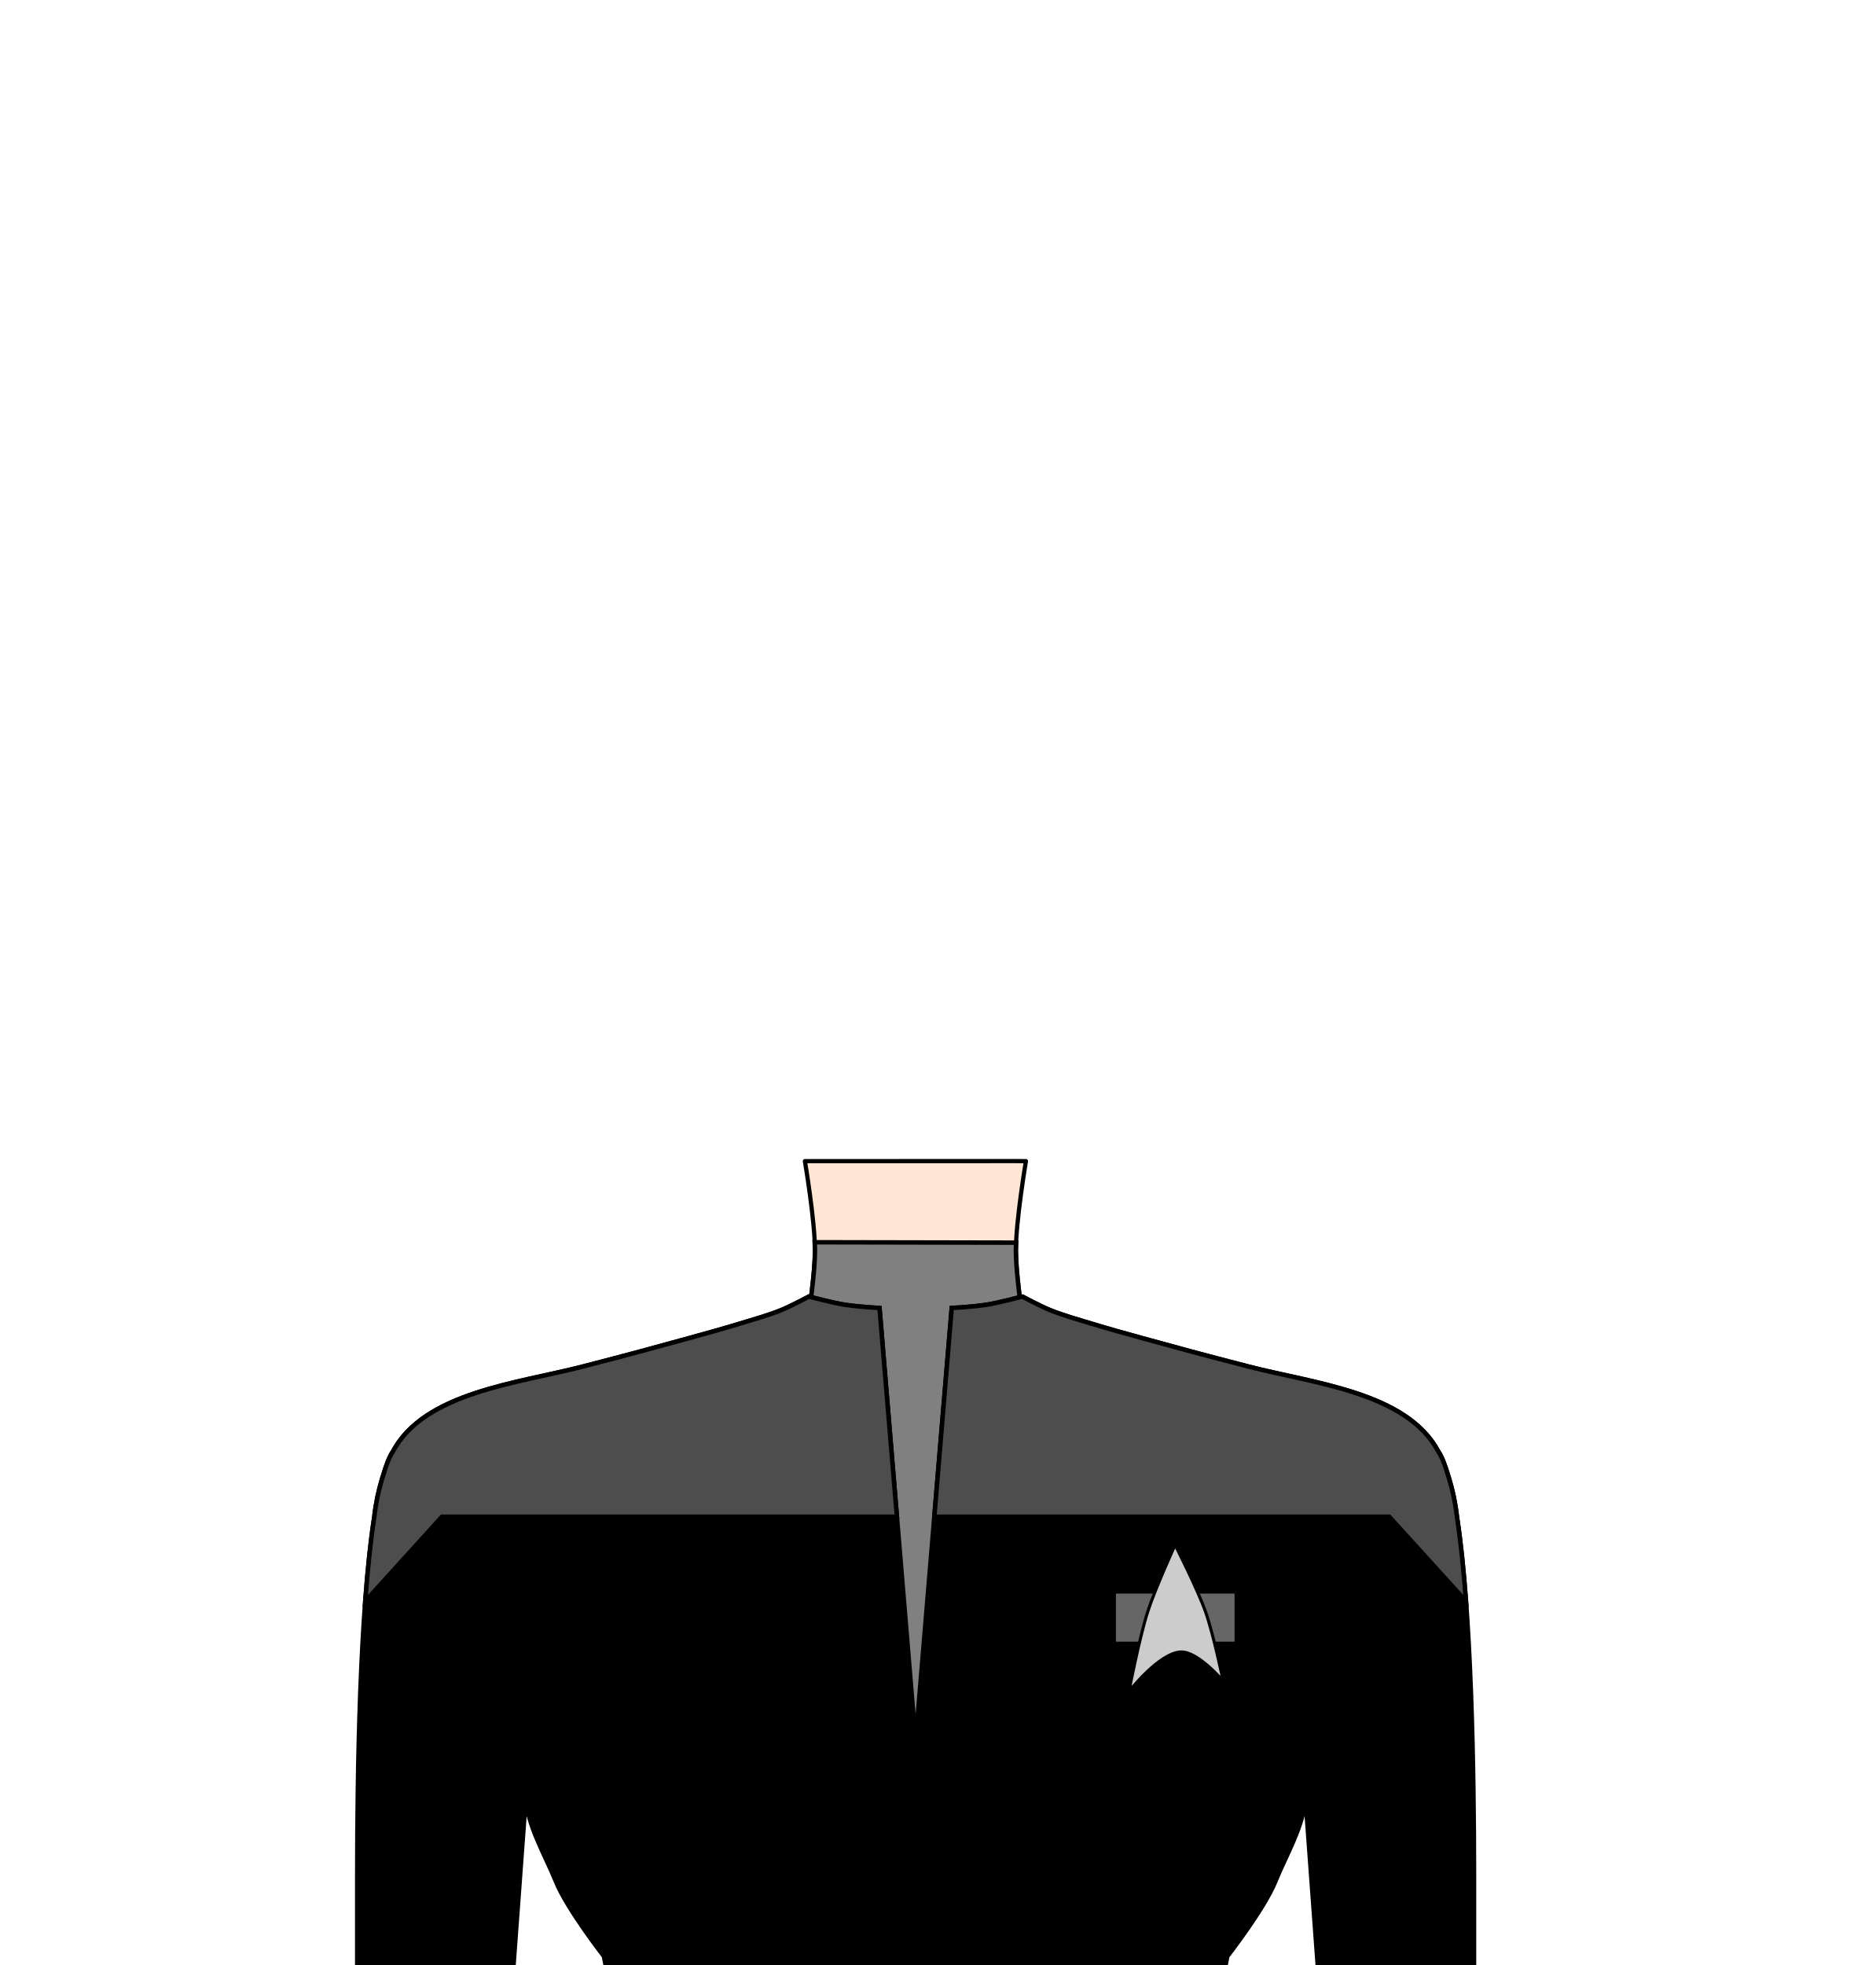
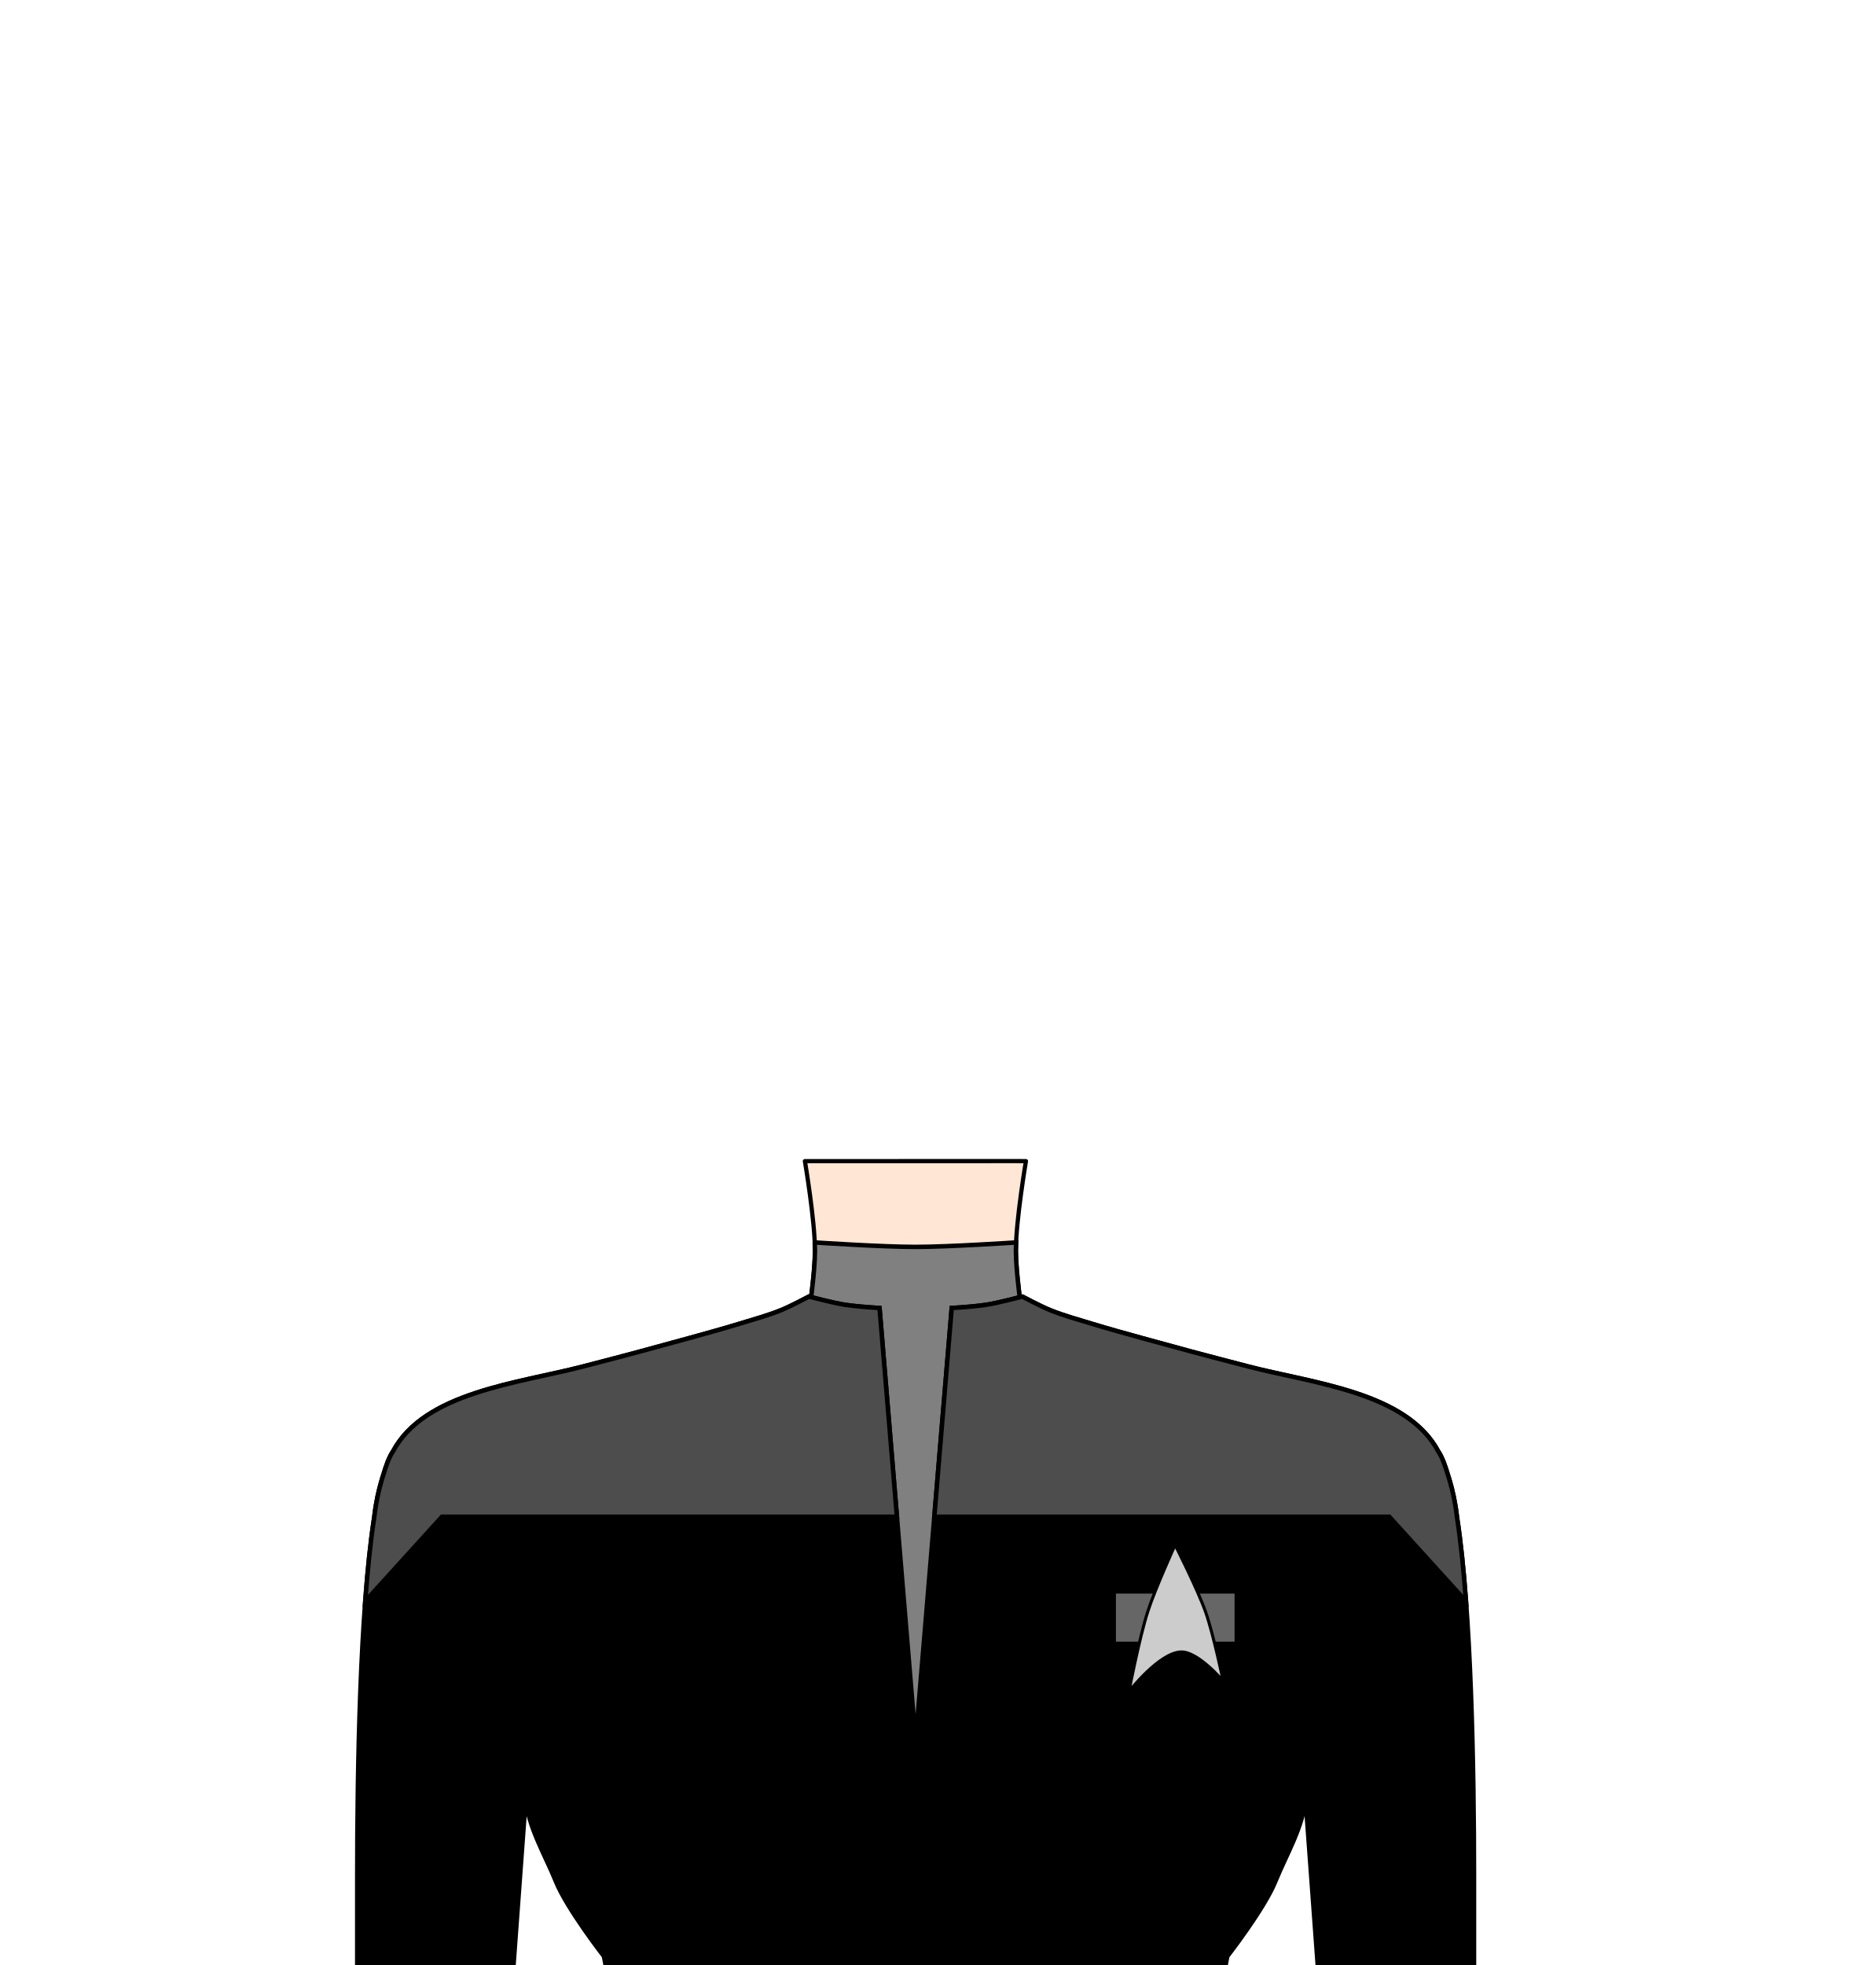
<svg xmlns="http://www.w3.org/2000/svg" width="840" height="880" viewBox="0 0 222.25 232.833" version="1.1" id="mySVG" xml:space="preserve">
  <defs id="defs2" />
  <g id="layer1">
    <path id="neck" style="fill:#ffe6d5;stroke:#000000;stroke-width:0.5;stroke-linecap:round;stroke-linejoin:round" d="m 95.382,158.75 c 0,0 1.191,-7.033 1.191,-10.583 0,-3.55 -1.191,-10.583 -1.191,-10.583 h 1.191 l 23.812,-0.007 1.191,0.007 c 0,0 -1.191,7.033 -1.191,10.583 0,3.55 1.191,10.583 1.191,10.583" />
-     <path id="path1" style="fill:#808080;stroke:#000000;stroke-width:0.529;stroke-linecap:butt;stroke-linejoin:miter;stroke-dasharray:none;stroke-opacity:1" d="m 96.547,147.194 c 0.015,0.342 0.026,0.673 0.026,0.973 0,2.539 -0.605,6.825 -0.952,9.08 l -3.801,-0.007 -0.317,54.535 34.266,0.76 -1.204,-55.231 -3.22,-0.006 c -0.346,-2.241 -0.959,-6.573 -0.959,-9.13 0,-0.286 0.01,-0.601 0.024,-0.927 z" />
+     <path id="path1" style="fill:#808080;stroke:#000000;stroke-width:0.529;stroke-linecap:butt;stroke-linejoin:miter;stroke-dasharray:none;stroke-opacity:1" d="m 96.547,147.217 c 0.015,0.342 0.026,0.65 0.026,0.949 0,2.539 -0.605,6.825 -0.952,9.08 l -3.801,-0.007 -0.317,54.535 34.266,0.76 -1.204,-55.231 -3.22,-0.006 c -0.346,-2.241 -0.959,-6.573 -0.959,-9.13 0,-0.286 0.01,-0.624 0.024,-0.95 0,0 -7.95,0.529 -11.932,0.529 -3.981,0 -11.932,-0.529 -11.932,-0.529 z" />
    <path id="path5" style="display:inline;fill:#000000;stroke:#000000;stroke-width:0.529;stroke-linecap:round;stroke-linejoin:miter;stroke-dasharray:none;stroke-opacity:1" d="m 95.864,153.627 c 0,0 -2.16,1.15 -3.292,1.609 -1.614,0.654 -3.302,1.111 -4.968,1.621 -1.956,0.598 -3.928,1.14 -5.899,1.685 -4.207,1.163 -7.118,1.952 -12.649,3.383 -7.696,1.994 -18.746,3.041 -22.49,10.054 -0.428,0.625 -0.803,1.622 -1.15,2.811 -0.054,0.165 -0.105,0.319 -0.158,0.493 -3.59e-4,0.001 -7.43e-4,0.002 -10e-4,0.004 -0.004,0.013 -0.007,0.028 -0.01,0.041 -0.373,1.247 -0.7,2.714 -0.889,4.37 -6e-5,5.3e-4 6.1e-5,10e-4 0,0.002 -0.001,0.009 -0.003,0.018 -0.005,0.027 -0.006,0.05 -0.017,0.091 -0.022,0.141 -0.001,0.013 -0.003,0.039 -0.004,0.052 -1.51e-4,0.001 -3.66e-4,0.004 -5.17e-4,0.006 -1.679,10.947 -1.994,29.679 -1.994,42.324 v 10.583 h 18.521 l 1.453,-19.818 c 0.22,3.366 2.308,6.795 3.572,9.922 1.315,3.255 5.689,8.864 5.689,8.864 l 0.199,1.032 h 11.577 25.135 0.048 25.136 11.577 l 0.199,-1.032 c 0,0 4.373,-5.609 5.689,-8.864 1.264,-3.127 3.351,-6.556 3.572,-9.922 l 1.453,19.818 h 18.521 v -10.583 c 0,-12.645 -0.315,-31.377 -1.994,-42.324 -1.5e-4,-0.002 -3.6e-4,-0.005 -5.1e-4,-0.006 -10e-4,-0.013 -0.003,-0.039 -0.004,-0.052 -0.005,-0.05 -0.016,-0.091 -0.022,-0.141 -0.002,-0.009 -0.004,-0.018 -0.005,-0.027 -7e-5,-0.001 6e-5,-0.002 0,-0.002 -0.189,-1.656 -0.516,-3.123 -0.889,-4.37 -0.003,-0.013 -0.006,-0.028 -0.01,-0.041 -3.2e-4,-0.002 -7e-4,-0.003 -10e-4,-0.004 -0.052,-0.174 -0.104,-0.328 -0.158,-0.493 -0.347,-1.189 -0.722,-2.186 -1.15,-2.811 -3.744,-7.013 -14.794,-8.06 -22.49,-10.054 -5.531,-1.431 -8.443,-2.22 -12.649,-3.383 -1.971,-0.545 -3.944,-1.087 -5.899,-1.685 -1.666,-0.509 -3.353,-0.967 -4.968,-1.621 -1.132,-0.459 -3.292,-1.609 -3.292,-1.609 0,0 -2.872,0.771 -4.34,0.989 -1.083,0.161 -2.582,0.278 -4.022,0.372 l -4.277,51.322 -4.277,-51.322 c -1.44,-0.094 -2.939,-0.211 -4.021,-0.372 -1.468,-0.218 -4.34,-0.989 -4.34,-0.989 z" />
    <rect style="opacity:0.993;fill:#666666;stroke:none;stroke-width:0.529;stroke-dasharray:none" id="rect1" width="14.06" height="5.7" x="132.238" y="188.823" />
    <path style="display:inline;fill:#cccccc;stroke:#000000;stroke-width:0.362px;stroke-linecap:butt;stroke-linejoin:miter;stroke-opacity:1" d="m 135.99,191.029 c -0.983,3.073 -2.216,9.421 -2.216,9.421 0,0 3.606,-4.657 6.201,-4.711 2.022,-0.042 4.98,3.468 4.98,3.468 0,0 -1.148,-5.525 -2.081,-8.179 -0.968,-2.754 -3.624,-7.972 -3.624,-7.972 0,0 -2.386,5.237 -3.261,7.972 z" id="path7252" />
    <path id="uniform_left" style="display:inline;fill:#4d4d4d;stroke:#000000;stroke-width:0.529;stroke-linecap:round;stroke-linejoin:miter;stroke-dasharray:none;stroke-opacity:1" d="m 95.864,153.627 c 0,0 -2.16,1.15 -3.292,1.609 -1.614,0.654 -3.302,1.111 -4.968,1.621 -1.956,0.598 -3.928,1.14 -5.899,1.685 -4.207,1.163 -7.118,1.952 -12.649,3.383 -7.696,1.994 -18.746,3.041 -22.49,10.054 -0.428,0.625 -0.803,1.622 -1.15,2.811 -0.054,0.165 -0.105,0.319 -0.158,0.493 -3.59e-4,0.001 -7.43e-4,0.002 -10e-4,0.004 -0.004,0.013 -0.007,0.028 -0.01,0.041 -0.373,1.247 -0.7,2.714 -0.889,4.37 -6e-5,5.3e-4 6.1e-5,10e-4 0,0.002 -0.001,0.009 -0.003,0.018 -0.005,0.027 -0.006,0.05 -0.017,0.091 -0.022,0.141 -0.001,0.013 -0.003,0.039 -0.004,0.052 -1.51e-4,0.001 -3.66e-4,0.004 -5.17e-4,0.006 -0.434,2.826 -0.773,6.181 -1.043,9.806 l 9.09,-10.014 h 53.913 l -2.061,-24.73 c -1.44,-0.094 -2.939,-0.211 -4.021,-0.372 -1.468,-0.218 -4.34,-0.989 -4.34,-0.989 z m 25.278,0 c 0,0 -2.872,0.771 -4.34,0.989 -0.685,0.102 -1.544,0.19 -2.447,0.265 -0.543,0.045 -1.027,0.064 -1.574,0.099 l -2.062,24.738 h 53.913 l 9.09,10.014 c -0.27,-3.625 -0.609,-6.98 -1.043,-9.806 -1.5e-4,-0.002 -3.6e-4,-0.005 -5.1e-4,-0.006 -10e-4,-0.013 -0.003,-0.039 -0.004,-0.052 -0.005,-0.05 -0.016,-0.091 -0.022,-0.141 -0.002,-0.009 -0.004,-0.018 -0.005,-0.027 -7e-5,-0.001 6e-5,-0.002 0,-0.002 -0.189,-1.656 -0.516,-3.123 -0.889,-4.37 -0.003,-0.013 -0.006,-0.028 -0.01,-0.041 -3.2e-4,-0.002 -7e-4,-0.003 -0.001,-0.004 -0.052,-0.174 -0.104,-0.328 -0.158,-0.493 -0.347,-1.189 -0.722,-2.186 -1.15,-2.811 -3.744,-7.013 -14.794,-8.06 -22.49,-10.054 -5.531,-1.431 -8.443,-2.22 -12.649,-3.383 -1.971,-0.545 -3.944,-1.087 -5.899,-1.685 -1.666,-0.509 -3.353,-0.967 -4.968,-1.621 -0.566,-0.229 -1.389,-0.631 -2.07,-0.976 -0.681,-0.345 -1.222,-0.633 -1.222,-0.633 z" />
  </g>
</svg>
